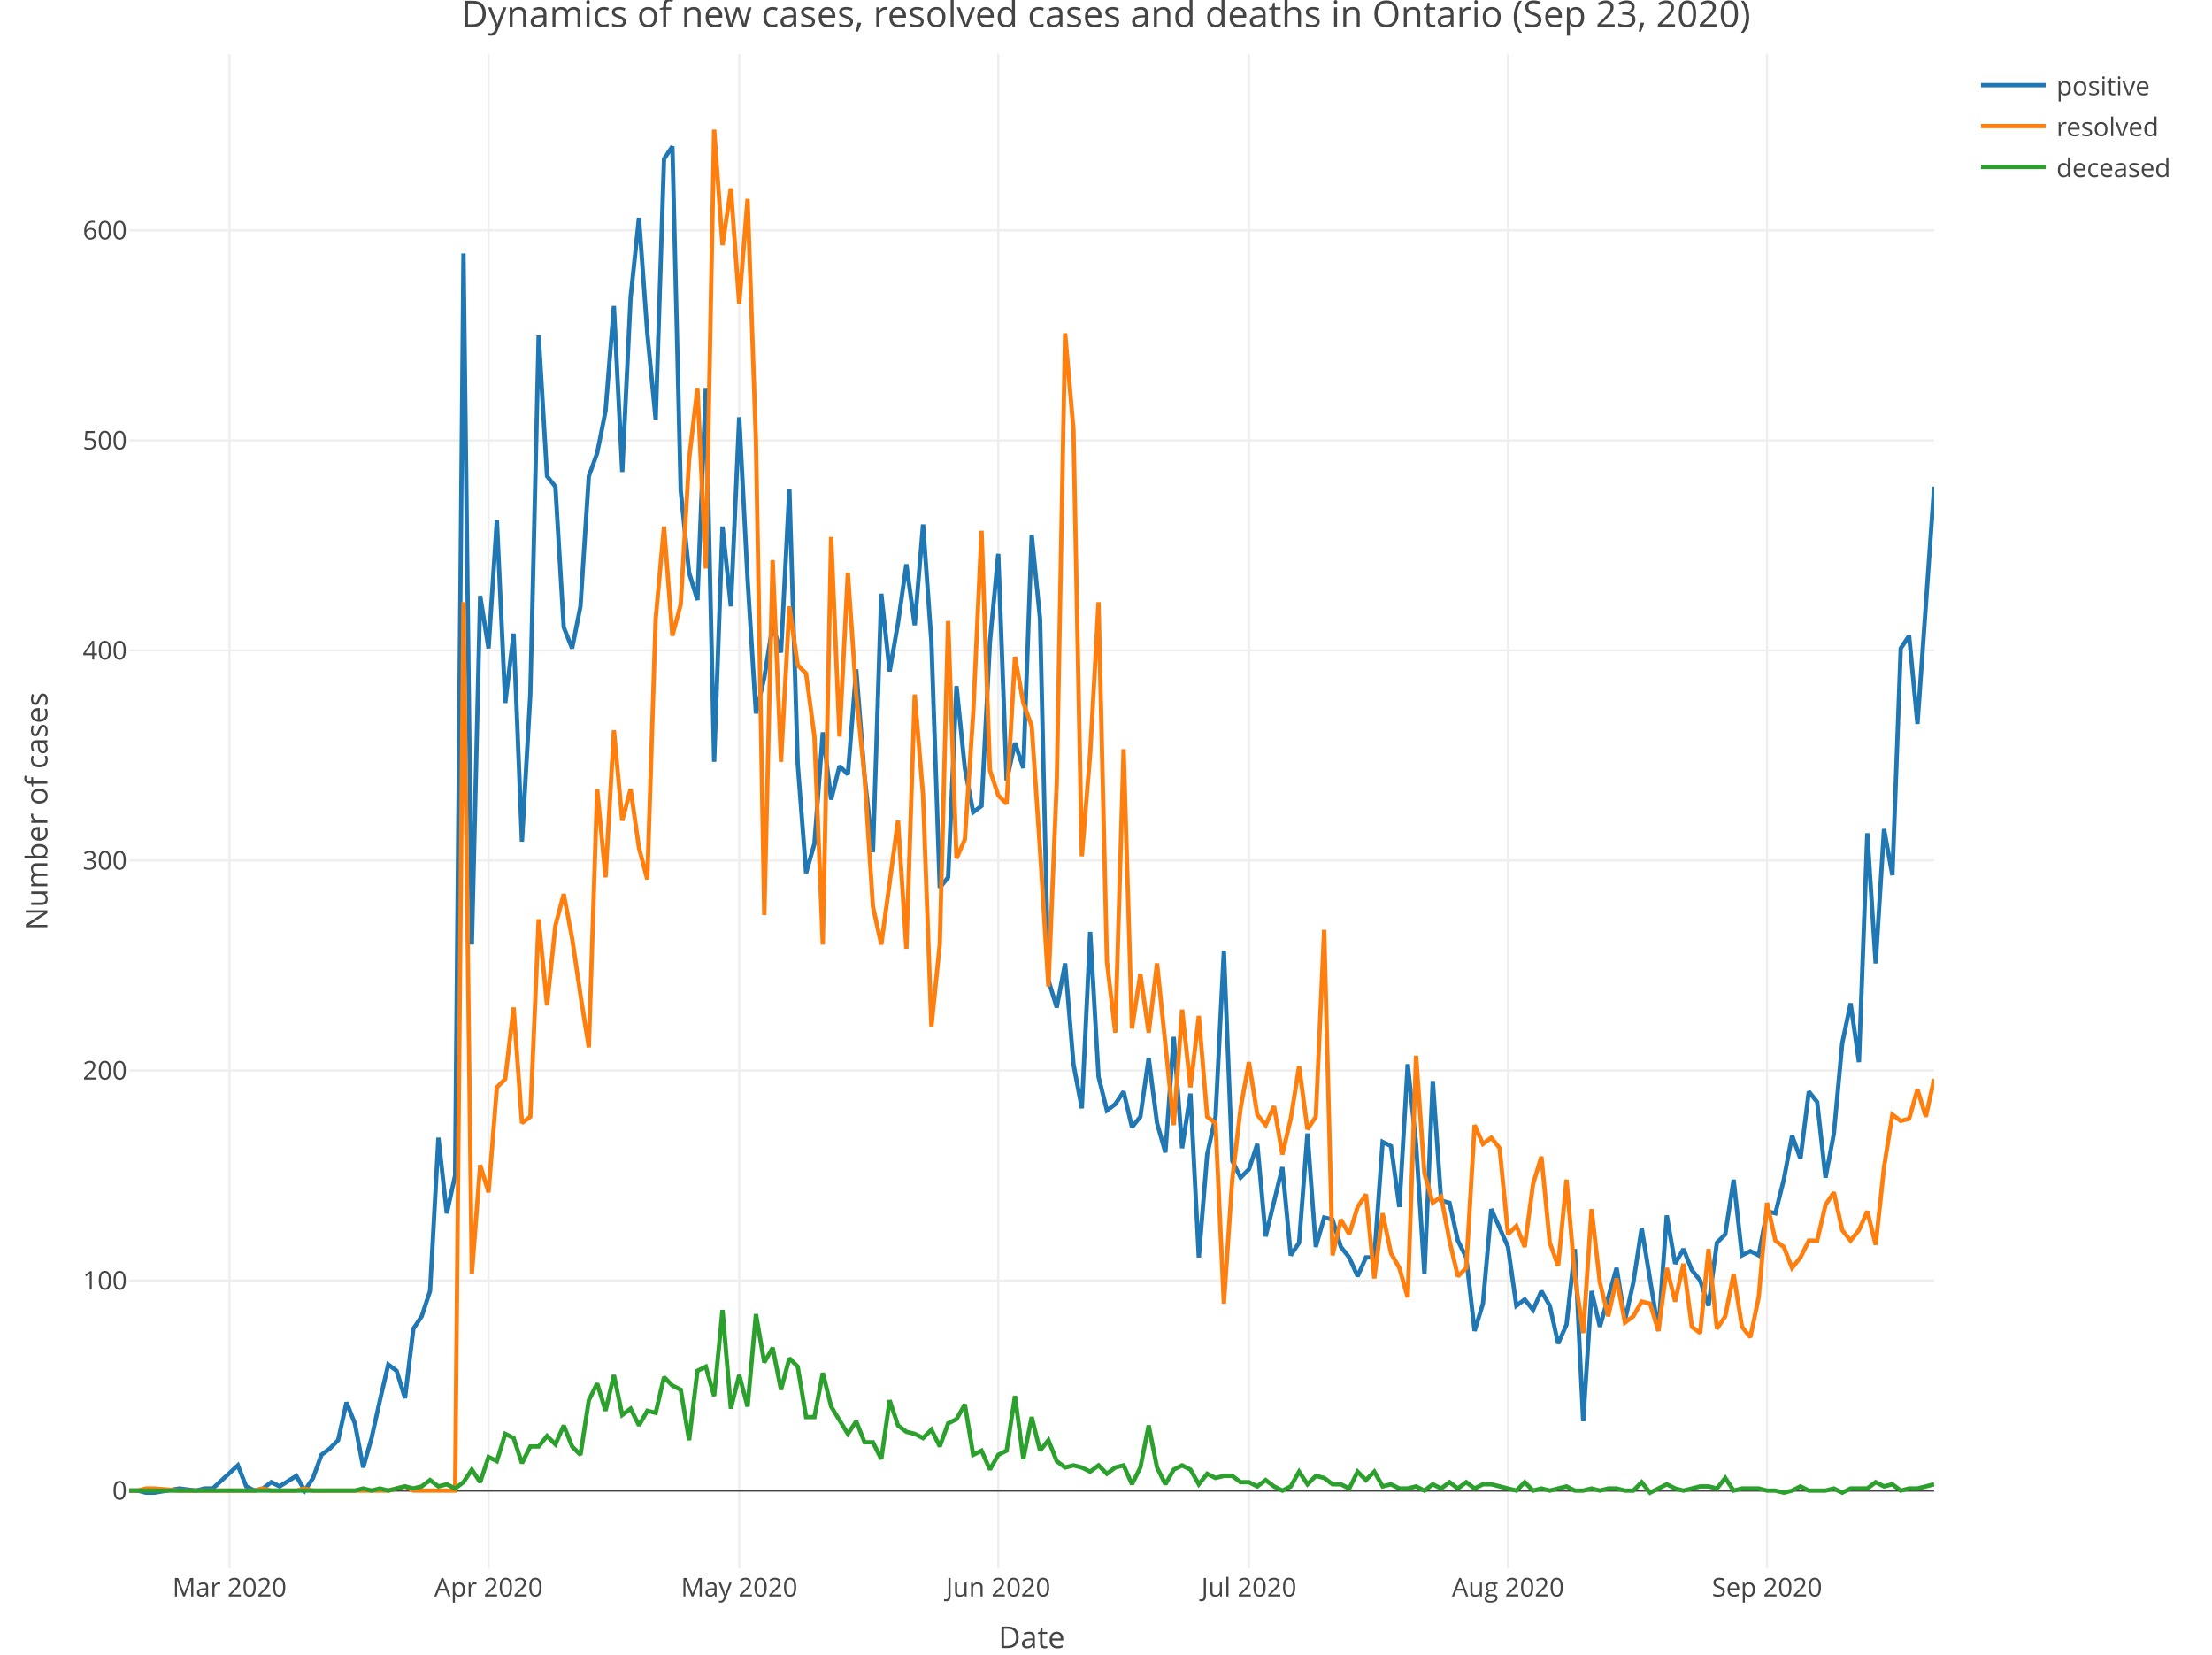
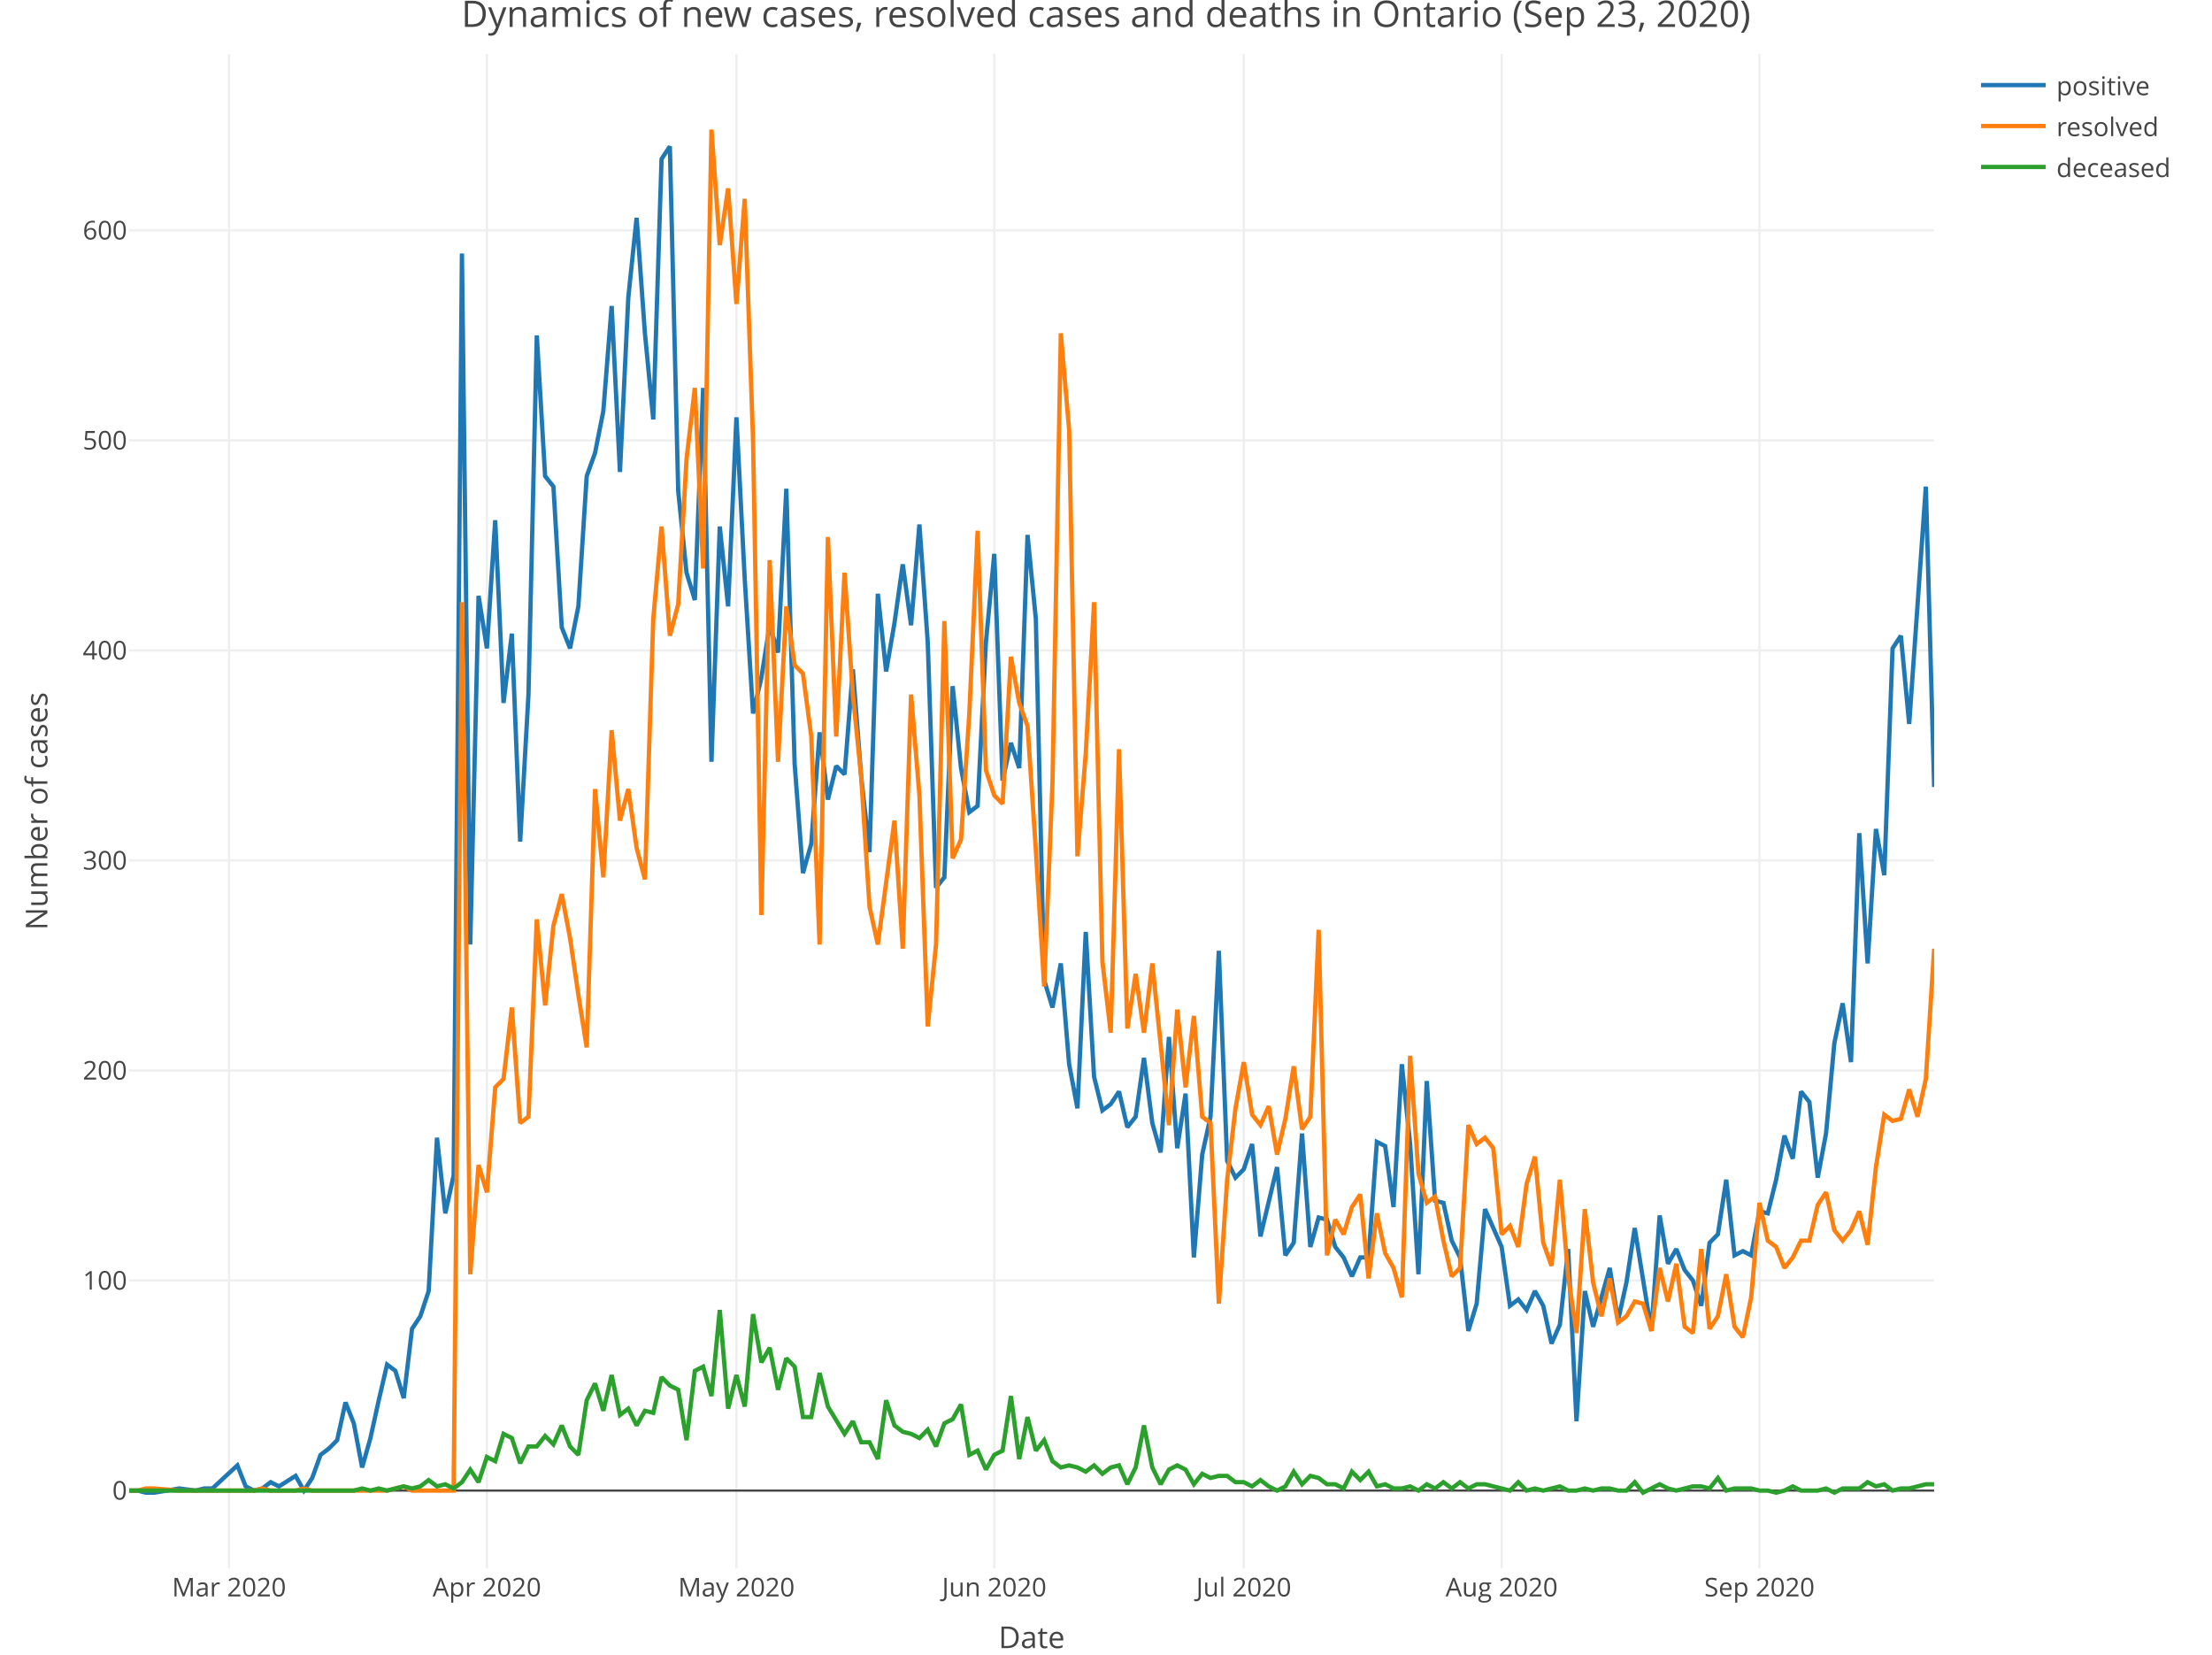
<svg xmlns="http://www.w3.org/2000/svg" class="main-svg" width="1027" height="768" style="" viewBox="0 0 1027 768">
  <rect x="0" y="0" width="1027" height="768" style="fill: rgb(255, 255, 255); fill-opacity: 1;" />
-   <defs id="defs-a8fdfe">
+   <defs id="defs-658636">
    <g class="clips">
-       <clipPath id="clipa8fdfexyplot" class="plotclip">
+       <clipPath id="clip658636xyplot" class="plotclip">
        <rect width="838" height="703" />
      </clipPath>
-       <clipPath class="axesclip" id="clipa8fdfex">
+       <clipPath class="axesclip" id="clip658636x">
        <rect x="60" y="0" width="838" height="768" />
      </clipPath>
-       <clipPath class="axesclip" id="clipa8fdfey">
+       <clipPath class="axesclip" id="clip658636y">
        <rect x="0" y="25" width="1027" height="703" />
      </clipPath>
-       <clipPath class="axesclip" id="clipa8fdfexy">
+       <clipPath class="axesclip" id="clip658636xy">
        <rect x="60" y="25" width="838" height="703" />
      </clipPath>
    </g>
    <g class="gradients" />
  </defs>
  <g class="bglayer" />
  <g class="layer-below">
    <g class="imagelayer" />
    <g class="shapelayer" />
  </g>
  <g class="cartesianlayer">
    <g class="subplot xy">
      <g class="layer-subplot">
        <g class="shapelayer" />
        <g class="imagelayer" />
      </g>
      <g class="gridlayer">
        <g class="x">
-           <path class="xgrid crisp" transform="translate(106.56,0)" d="M0,25v703" style="stroke: rgb(238, 238, 238); stroke-opacity: 1; stroke-width: 1px;" />
-           <path class="xgrid crisp" transform="translate(226.82,0)" d="M0,25v703" style="stroke: rgb(238, 238, 238); stroke-opacity: 1; stroke-width: 1px;" />
-           <path class="xgrid crisp" transform="translate(343.21,0)" d="M0,25v703" style="stroke: rgb(238, 238, 238); stroke-opacity: 1; stroke-width: 1px;" />
-           <path class="xgrid crisp" transform="translate(463.48,0)" d="M0,25v703" style="stroke: rgb(238, 238, 238); stroke-opacity: 1; stroke-width: 1px;" />
-           <path class="xgrid crisp" transform="translate(579.87,0)" d="M0,25v703" style="stroke: rgb(238, 238, 238); stroke-opacity: 1; stroke-width: 1px;" />
-           <path class="xgrid crisp" transform="translate(700.14,0)" d="M0,25v703" style="stroke: rgb(238, 238, 238); stroke-opacity: 1; stroke-width: 1px;" />
-           <path class="xgrid crisp" transform="translate(820.41,0)" d="M0,25v703" style="stroke: rgb(238, 238, 238); stroke-opacity: 1; stroke-width: 1px;" />
+           <path class="xgrid crisp" transform="translate(106.34,0)" d="M0,25v703" style="stroke: rgb(238, 238, 238); stroke-opacity: 1; stroke-width: 1px;" />
+           <path class="xgrid crisp" transform="translate(226.06,0)" d="M0,25v703" style="stroke: rgb(238, 238, 238); stroke-opacity: 1; stroke-width: 1px;" />
+           <path class="xgrid crisp" transform="translate(341.91,0)" d="M0,25v703" style="stroke: rgb(238, 238, 238); stroke-opacity: 1; stroke-width: 1px;" />
+           <path class="xgrid crisp" transform="translate(461.62,0)" d="M0,25v703" style="stroke: rgb(238, 238, 238); stroke-opacity: 1; stroke-width: 1px;" />
+           <path class="xgrid crisp" transform="translate(577.47,0)" d="M0,25v703" style="stroke: rgb(238, 238, 238); stroke-opacity: 1; stroke-width: 1px;" />
+           <path class="xgrid crisp" transform="translate(697.19,0)" d="M0,25v703" style="stroke: rgb(238, 238, 238); stroke-opacity: 1; stroke-width: 1px;" />
+           <path class="xgrid crisp" transform="translate(816.9,0)" d="M0,25v703" style="stroke: rgb(238, 238, 238); stroke-opacity: 1; stroke-width: 1px;" />
        </g>
        <g class="y">
          <path class="ygrid crisp" transform="translate(0,594.39)" d="M60,0h838" style="stroke: rgb(238, 238, 238); stroke-opacity: 1; stroke-width: 1px;" />
          <path class="ygrid crisp" transform="translate(0,496.9)" d="M60,0h838" style="stroke: rgb(238, 238, 238); stroke-opacity: 1; stroke-width: 1px;" />
          <path class="ygrid crisp" transform="translate(0,399.41)" d="M60,0h838" style="stroke: rgb(238, 238, 238); stroke-opacity: 1; stroke-width: 1px;" />
          <path class="ygrid crisp" transform="translate(0,301.92)" d="M60,0h838" style="stroke: rgb(238, 238, 238); stroke-opacity: 1; stroke-width: 1px;" />
          <path class="ygrid crisp" transform="translate(0,204.43)" d="M60,0h838" style="stroke: rgb(238, 238, 238); stroke-opacity: 1; stroke-width: 1px;" />
          <path class="ygrid crisp" transform="translate(0,106.94)" d="M60,0h838" style="stroke: rgb(238, 238, 238); stroke-opacity: 1; stroke-width: 1px;" />
        </g>
      </g>
      <g class="zerolinelayer">
        <path class="yzl zl crisp" transform="translate(0,691.88)" d="M60,0h838" style="stroke: rgb(68, 68, 68); stroke-opacity: 1; stroke-width: 1px;" />
      </g>
      <path class="xlines-below" />
      <path class="ylines-below" />
      <g class="overlines-below" />
      <g class="xaxislayer-below" />
      <g class="yaxislayer-below" />
      <g class="overaxes-below" />
-       <g class="plot" transform="translate(60, 25)" clip-path="url('#clipa8fdfexyplot')">
+       <g class="plot" transform="translate(60, 25)" clip-path="url('#clip658636xyplot')">
        <g class="scatterlayer mlayer">
-           <g class="trace scatter trace94a581" style="stroke-miterlimit: 2; opacity: 1;">
+           <g class="trace scatter tracee38898" style="stroke-miterlimit: 2; opacity: 1;">
            <g class="fills" />
            <g class="errorbars" />
            <g class="lines">
-               <path class="js-line" d="M0,666.88L3.88,666.88L7.76,667.85L11.64,667.85L23.28,665.9L31.04,666.88L34.92,665.9L38.8,665.9L50.44,655.18L54.31,664.93L58.19,666.88L62.07,665.9L65.95,662.98L69.83,664.93L77.59,660.05L81.47,666.88L85.35,661.03L89.23,650.3L93.11,647.38L96.99,643.48L100.87,625.93L104.75,635.68L108.63,656.15L112.51,642.5L116.39,624.96L120.27,608.38L124.15,611.31L128.03,623.98L131.91,591.81L135.79,585.96L139.67,574.26L143.55,503.09L147.43,538.19L151.31,520.64L155.19,92.67L159.06,413.41L162.94,251.57L166.82,275.95L170.7,216.48L174.58,301.29L178.46,269.12L182.34,365.64L186.22,297.39L190.1,130.69L193.98,196.01L197.86,200.88L201.74,266.2L205.62,275.95L209.5,256.45L213.38,196.01L217.26,185.28L221.14,165.78L225.02,117.04L228.9,194.06L232.78,113.14L236.66,76.1L240.54,129.71L244.42,169.68L248.3,48.8L252.18,42.95L256.06,202.83L259.94,240.85L263.81,253.52L267.69,155.06L271.57,328.59L275.45,219.4L279.33,256.45L283.21,168.71L287.09,243.78L290.97,306.17L294.85,289.59L298.73,265.22L302.61,277.9L306.49,201.86L310.37,329.57L314.25,380.26L318.13,366.61L322.01,314.94L325.89,346.14L329.77,330.54L333.65,334.44L337.53,285.7L341.41,335.41L345.29,370.51L349.17,250.6L353.05,286.67L356.93,264.25L360.81,236.95L364.69,265.22L368.56,218.43L372.44,273.02L376.32,387.08L380.2,382.21L384.08,293.49L387.96,331.51L391.84,351.99L395.72,349.06L399.6,273.02L403.48,232.08L407.36,337.36L411.24,319.82L415.12,331.51L419,223.3L422.88,262.3L426.76,429.98L430.64,442.65L434.52,422.18L438.4,468.97L442.28,489.45L446.16,407.56L450.04,474.82L453.92,490.42L457.8,487.5L461.68,481.65L465.56,498.22L469.44,493.35L473.31,466.05L477.19,496.27L481.07,509.92L484.95,456.3L488.83,507.97L492.71,482.62L496.59,558.66L500.47,510.89L504.35,493.35L508.23,416.33L512.11,513.82L515.99,521.62L519.87,517.72L523.75,506.02L527.63,548.91L535.39,516.74L539.27,557.69L543.15,551.84L547.03,501.14L550.91,553.79L554.79,540.14L558.67,541.12L562.55,553.79L566.43,558.66L570.31,567.44L574.19,558.66L578.06,558.66L581.94,505.04L585.82,506.99L589.7,535.27L593.58,468.97L597.46,506.02L601.34,566.46L605.22,476.77L609.1,532.34L612.98,533.32L616.86,550.86L620.74,558.66L624.62,592.78L628.5,580.11L632.38,536.24L640.14,553.79L644.02,581.09L647.9,578.16L651.78,583.04L655.66,574.26L659.54,581.09L663.42,598.63L667.3,589.86L671.18,554.76L675.06,634.7L678.94,574.26L682.81,590.83L690.57,563.54L694.45,587.91L698.33,570.36L702.21,545.01L709.97,592.78L713.85,539.17L717.73,561.59L721.61,554.76L725.49,564.51L729.37,569.39L733.25,581.09L737.13,551.84L741.01,547.94L744.89,522.59L748.77,557.69L752.65,555.74L756.53,557.69L760.41,537.22L764.29,538.19L768.17,522.59L772.05,502.12L775.93,512.84L779.81,481.65L783.69,486.52L787.56,521.62L791.44,501.14L795.32,459.22L799.2,440.7L803.08,468L806.96,361.74L810.84,422.18L814.72,359.79L818.6,381.23L822.48,275.95L826.36,270.1L830.24,311.04L838,200.88" style="vector-effect: non-scaling-stroke; fill: none; stroke: rgb(31, 119, 180); stroke-opacity: 1; stroke-width: 2px; opacity: 1;" />
+               <path class="js-line" d="M0,666.88L3.86,666.88L7.72,667.85L11.59,667.85L23.17,665.9L30.89,666.88L34.76,665.9L38.62,665.9L50.2,655.18L54.06,664.93L57.93,666.88L61.79,665.9L65.65,662.98L69.51,664.93L77.24,660.05L81.1,666.88L84.96,661.03L88.82,650.3L92.68,647.38L96.54,643.48L100.41,625.93L104.27,635.68L108.13,656.15L111.99,642.5L115.85,624.96L119.71,608.38L123.58,611.31L127.44,623.98L131.3,591.81L135.16,585.96L139.02,574.26L142.88,503.09L146.75,538.19L150.61,520.64L154.47,92.67L158.33,413.41L162.19,251.57L166.06,275.95L169.92,216.48L173.78,301.29L177.64,269.12L181.5,365.64L185.36,297.39L189.23,130.69L193.09,196.01L196.95,200.88L200.81,266.2L204.67,275.95L208.53,256.45L212.4,196.01L216.26,185.28L220.12,165.78L223.98,117.04L227.84,194.06L231.71,113.14L235.57,76.1L239.43,129.71L243.29,169.68L247.15,48.8L251.01,42.95L254.88,202.83L258.74,240.85L262.6,253.52L266.46,155.06L270.32,328.59L274.18,219.4L278.05,256.45L281.91,168.71L285.77,243.78L289.63,306.17L293.49,289.59L297.35,265.22L301.22,277.9L305.08,201.86L308.94,329.57L312.8,380.26L316.66,366.61L320.53,314.94L324.39,346.14L328.25,330.54L332.11,334.44L335.97,285.7L339.83,335.41L343.7,370.51L347.56,250.6L351.42,286.67L355.28,264.25L359.14,236.95L363,265.22L366.87,218.43L370.73,273.02L374.59,387.08L378.45,382.21L382.31,293.49L386.18,331.51L390.04,351.99L393.9,349.06L397.76,273.02L401.62,232.08L405.48,337.36L409.35,319.82L413.21,331.51L417.07,223.3L420.93,262.3L424.79,429.98L428.65,442.65L432.52,422.18L436.38,468.97L440.24,489.45L444.1,407.56L447.96,474.82L451.82,490.42L455.69,487.5L459.55,481.65L463.41,498.22L467.27,493.35L471.13,466.05L475,496.27L478.86,509.92L482.72,456.3L486.58,507.97L490.44,482.62L494.3,558.66L498.17,510.89L502.03,493.35L505.89,416.33L509.75,513.82L513.61,521.62L517.47,517.72L521.34,506.02L525.2,548.91L532.92,516.74L536.78,557.69L540.65,551.84L544.51,501.14L548.37,553.79L552.23,540.14L556.09,541.12L559.95,553.79L563.82,558.66L567.68,567.44L571.54,558.66L575.4,558.66L579.26,505.04L583.12,506.99L586.99,535.27L590.85,468.97L594.71,506.02L598.57,566.46L602.43,476.77L606.29,532.34L610.16,533.32L614.02,550.86L617.88,558.66L621.74,592.78L625.6,580.11L629.47,536.24L637.19,553.79L641.05,581.09L644.91,578.16L648.77,583.04L652.64,574.26L656.5,581.09L660.36,598.63L664.22,589.86L668.08,554.76L671.94,634.7L675.81,574.26L679.67,590.83L687.39,563.54L691.25,587.91L695.12,570.36L698.98,545.01L706.7,592.78L710.56,539.17L714.42,561.59L718.29,554.76L722.15,564.51L726.01,569.39L729.87,581.09L733.73,551.84L737.59,547.94L741.46,522.59L745.32,557.69L749.18,555.74L753.04,557.69L756.9,537.22L760.76,538.19L764.63,522.59L768.49,502.12L772.35,512.84L776.21,481.65L780.07,486.52L783.94,521.62L787.8,501.14L791.66,459.22L795.52,440.7L799.38,468L803.24,361.74L807.11,422.18L810.97,359.79L814.83,381.23L818.69,275.95L822.55,270.1L826.41,311.04L834.14,200.88L838,340.29" style="vector-effect: non-scaling-stroke; fill: none; stroke: rgb(31, 119, 180); stroke-opacity: 1; stroke-width: 2px; opacity: 1;" />
            </g>
            <g class="points" />
            <g class="text" />
          </g>
-           <g class="trace scatter trace9981f0" style="stroke-miterlimit: 2; opacity: 1;">
+           <g class="trace scatter trace24e697" style="stroke-miterlimit: 2; opacity: 1;">
            <g class="fills" />
            <g class="errorbars" />
            <g class="lines">
-               <path class="js-line" d="M0,666.88L3.88,666.88L7.76,665.9L11.64,665.9L23.28,666.88L58.19,666.88L62.07,665.9L65.95,666.88L69.83,666.88L77.59,666.88L81.47,665.9L85.35,666.88L89.23,666.88L120.27,666.88L124.15,665.9L128.03,664.93L131.91,666.88L151.31,666.88L155.19,254.5L159.06,566.46L162.94,515.77L166.82,528.44L170.7,479.7L174.58,475.8L178.46,442.65L182.34,496.27L186.22,493.35L190.1,401.71L193.98,441.68L197.86,404.63L201.74,390.01L205.62,410.48L209.5,436.8L213.38,461.17L217.26,341.26L221.14,382.21L225.02,313.97L228.9,355.89L232.78,341.26L236.66,368.56L240.54,383.18L244.42,262.3L248.3,219.4L252.18,270.1L256.06,255.47L259.94,188.21L263.81,155.06L267.69,238.9L271.57,35.15L275.45,88.77L279.33,62.45L283.21,116.07L287.09,67.32L290.97,179.43L294.85,399.76L298.73,235L302.61,328.59L306.49,256.45L310.37,283.75L314.25,287.65L318.13,316.89L322.01,413.41L325.89,224.28L329.77,316.89L333.65,240.85L337.53,297.39L341.41,335.41L345.29,395.86L349.17,413.41L356.93,355.89L360.81,415.35L364.69,297.39L368.56,344.19L372.44,451.43L376.32,413.41L380.2,263.27L384.08,373.43L387.96,364.66L391.84,306.17L395.72,221.35L399.6,332.49L403.48,344.19L407.36,348.09L411.24,279.85L415.12,301.29L419,312.02L422.88,369.54L426.76,432.9L430.64,338.34L434.52,129.71L438.4,174.56L442.28,372.46L446.16,324.69L450.04,254.5L453.92,421.2L457.8,454.35L461.68,322.74L465.56,452.4L469.44,427.05L473.31,454.35L477.19,422.18L484.95,497.25L488.83,443.63L492.71,479.7L496.59,446.55L500.47,493.35L504.35,496.27L508.23,580.11L512.11,522.59L515.99,489.45L519.87,468L523.75,492.37L527.63,497.25L531.51,488.47L535.39,510.89L539.27,494.32L543.15,469.95L547.03,499.19L550.91,493.35L554.79,406.58L558.67,557.69L562.55,541.12L566.43,547.94L570.31,535.27L574.19,529.42L578.06,568.41L581.94,538.19L585.82,556.71L589.7,563.54L593.58,577.19L597.46,465.07L601.34,519.67L605.22,533.32L609.1,530.39L612.98,550.86L616.86,567.44L620.74,563.54L624.62,497.25L628.5,506.02L632.38,503.09L636.26,507.97L640.14,547.94L644.02,544.04L647.9,553.79L651.78,524.54L655.66,511.87L659.54,551.84L663.42,562.56L667.3,522.59L671.18,567.44L675.06,593.76L678.94,536.24L682.81,570.36L686.69,585.96L690.57,568.41L694.45,588.88L698.33,585.96L702.21,579.14L706.09,580.11L709.97,592.78L713.85,563.54L717.73,579.14L721.61,561.59L725.49,590.83L729.37,593.76L733.25,554.76L737.13,591.81L741.01,585.96L744.89,566.46L748.77,590.83L752.65,595.71L756.53,577.19L760.41,533.32L764.29,550.86L768.17,553.79L772.05,563.54L775.93,558.66L779.81,550.86L783.69,550.86L787.56,534.29L791.44,528.44L795.32,545.99L799.2,550.86L803.08,545.99L806.96,537.22L810.84,552.81L814.72,516.74L818.6,492.37L822.48,495.3L826.36,494.32L830.24,480.67L834.12,493.35L838,475.8" style="vector-effect: non-scaling-stroke; fill: none; stroke: rgb(255, 127, 14); stroke-opacity: 1; stroke-width: 2px; opacity: 1;" />
+               <path class="js-line" d="M0,666.88L3.86,666.88L7.72,665.9L11.59,665.9L23.17,666.88L57.93,666.88L61.79,665.9L65.65,666.88L69.51,666.88L77.24,666.88L81.1,665.9L84.96,666.88L88.82,666.88L119.71,666.88L123.58,665.9L127.44,664.93L131.3,666.88L150.61,666.88L154.47,254.5L158.33,566.46L162.19,515.77L166.06,528.44L169.92,479.7L173.78,475.8L177.64,442.65L181.5,496.27L185.36,493.35L189.23,401.71L193.09,441.68L196.95,404.63L200.81,390.01L204.67,410.48L208.53,436.8L212.4,461.17L216.26,341.26L220.12,382.21L223.98,313.97L227.84,355.89L231.71,341.26L235.57,368.56L239.43,383.18L243.29,262.3L247.15,219.4L251.01,270.1L254.88,255.47L258.74,188.21L262.6,155.06L266.46,238.9L270.32,35.15L274.18,88.77L278.05,62.45L281.91,116.07L285.77,67.32L289.63,179.43L293.49,399.76L297.35,235L301.22,328.59L305.08,256.45L308.94,283.75L312.8,287.65L316.66,316.89L320.53,413.41L324.39,224.28L328.25,316.89L332.11,240.85L335.97,297.39L339.83,335.41L343.7,395.86L347.56,413.41L355.28,355.89L359.14,415.35L363,297.39L366.87,344.19L370.73,451.43L374.59,413.41L378.45,263.27L382.31,373.43L386.18,364.66L390.04,306.17L393.9,221.35L397.76,332.49L401.62,344.19L405.48,348.09L409.35,279.85L413.21,301.29L417.07,312.02L420.93,369.54L424.79,432.9L428.65,338.34L432.52,129.71L436.38,174.56L440.24,372.46L444.1,324.69L447.96,254.5L451.82,421.2L455.69,454.35L459.55,322.74L463.41,452.4L467.27,427.05L471.13,454.35L475,422.18L482.72,497.25L486.58,443.63L490.44,479.7L494.3,446.55L498.17,493.35L502.03,496.27L505.89,580.11L509.75,522.59L513.61,489.45L517.47,468L521.34,492.37L525.2,497.25L529.06,488.47L532.92,510.89L536.78,494.32L540.65,469.95L544.51,499.19L548.37,493.35L552.23,406.58L556.09,557.69L559.95,541.12L563.82,547.94L567.68,535.27L571.54,529.42L575.4,568.41L579.26,538.19L583.12,556.71L586.99,563.54L590.85,577.19L594.71,465.07L598.57,519.67L602.43,533.32L606.29,530.39L610.16,550.86L614.02,567.44L617.88,563.54L621.74,497.25L625.6,506.02L629.47,503.09L633.33,507.97L637.19,547.94L641.05,544.04L644.91,553.79L648.77,524.54L652.64,511.87L656.5,551.84L660.36,562.56L664.22,522.59L668.08,567.44L671.94,593.76L675.81,536.24L679.67,570.36L683.53,585.96L687.39,568.41L691.25,588.88L695.12,585.96L698.98,579.14L702.84,580.11L706.7,592.78L710.56,563.54L714.42,579.14L718.29,561.59L722.15,590.83L726.01,593.76L729.87,554.76L733.73,591.81L737.59,585.96L741.46,566.46L745.32,590.83L749.18,595.71L753.04,577.19L756.9,533.32L760.76,550.86L764.63,553.79L768.49,563.54L772.35,558.66L776.21,550.86L780.07,550.86L783.94,534.29L787.8,528.44L791.66,545.99L795.52,550.86L799.38,545.99L803.24,537.22L807.11,552.81L810.97,516.74L814.83,492.37L818.69,495.3L822.55,494.32L826.41,480.67L830.28,493.35L834.14,475.8L838,415.35" style="vector-effect: non-scaling-stroke; fill: none; stroke: rgb(255, 127, 14); stroke-opacity: 1; stroke-width: 2px; opacity: 1;" />
            </g>
            <g class="points" />
            <g class="text" />
          </g>
-           <g class="trace scatter traced92dcd" style="stroke-miterlimit: 2; opacity: 1;">
+           <g class="trace scatter trace40b125" style="stroke-miterlimit: 2; opacity: 1;">
            <g class="fills" />
            <g class="errorbars" />
            <g class="lines">
-               <path class="js-line" d="M0,666.88L104.75,666.88L108.63,665.9L112.51,666.88L116.39,665.9L120.27,666.88L124.15,665.9L128.03,664.93L131.91,665.9L135.79,664.93L139.67,662L143.55,664.93L147.43,663.95L151.31,665.9L155.19,662.98L159.06,657.13L162.94,662.98L166.82,651.28L170.7,653.23L174.58,640.55L178.46,642.5L182.34,654.2L186.22,646.4L190.1,646.4L193.98,641.53L197.86,645.43L201.74,636.65L205.62,646.4L209.5,650.3L213.38,624.96L217.26,617.16L221.14,629.83L225.02,613.26L228.9,631.78L232.78,628.85L236.66,636.65L240.54,629.83L244.42,630.8L248.3,614.23L252.18,618.13L256.06,620.08L259.94,643.48L263.81,611.31L267.69,609.36L271.57,623.01L275.45,583.04L279.33,628.85L283.21,613.26L287.09,627.88L290.97,584.98L294.85,607.41L298.73,600.58L302.61,620.08L306.49,605.46L310.37,609.36L314.25,632.75L318.13,632.75L322.01,612.28L325.89,627.88L333.65,640.55L337.53,634.7L341.41,644.45L345.29,644.45L349.17,652.25L353.05,624.96L356.93,636.65L360.81,639.58L364.69,640.55L368.56,642.5L372.44,638.6L376.32,646.4L380.2,635.68L384.08,633.73L387.96,626.9L391.84,650.3L395.72,648.35L399.6,657.13L403.48,650.3L407.36,648.35L411.24,623.01L415.12,652.25L419,632.75L422.88,648.35L426.76,643.48L430.64,653.23L434.52,656.15L438.4,655.18L442.28,656.15L446.16,658.1L450.04,655.18L453.92,659.08L457.8,656.15L461.68,655.18L465.56,663.95L469.44,656.15L473.31,636.65L477.19,656.15L481.07,663.95L484.95,657.13L488.83,655.18L492.71,657.13L496.59,663.95L500.47,659.08L504.35,661.03L508.23,660.05L512.11,660.05L515.99,662.98L519.87,662.98L523.75,664.93L527.63,662L531.51,664.93L535.39,666.88L539.27,664.93L543.15,658.1L547.03,663.95L550.91,660.05L554.79,661.03L558.67,663.95L562.55,663.95L566.43,665.9L570.31,658.1L574.19,662L578.06,658.1L581.94,664.93L585.82,663.95L589.7,665.9L593.58,665.9L597.46,664.93L601.34,666.88L605.22,663.95L609.1,665.9L612.98,662.98L616.86,665.9L620.74,662.98L624.62,665.9L628.5,663.95L632.38,663.95L644.02,666.88L647.9,662.98L651.78,666.88L655.66,665.9L659.54,666.88L663.42,665.9L667.3,664.93L671.18,666.88L675.06,666.88L678.94,665.9L682.81,666.88L686.69,665.9L690.57,665.9L694.45,666.88L698.33,666.88L702.21,662.98L706.09,667.85L709.97,665.9L713.85,663.95L717.73,665.9L721.61,666.88L725.49,665.9L729.37,664.93L733.25,664.93L737.13,665.9L741.01,661.03L744.89,666.88L748.77,665.9L756.53,665.9L760.41,666.88L764.29,666.88L768.17,667.85L772.05,666.88L775.93,664.93L779.81,666.88L783.69,666.88L787.56,666.88L791.44,665.9L795.32,667.85L799.2,665.9L806.96,665.9L810.84,662.98L814.72,664.93L818.6,663.95L822.48,666.88L826.36,665.9L830.24,665.9L834.12,664.93L838,663.95" style="vector-effect: non-scaling-stroke; fill: none; stroke: rgb(44, 160, 44); stroke-opacity: 1; stroke-width: 2px; opacity: 1;" />
+               <path class="js-line" d="M0,666.88L104.27,666.88L108.13,665.9L111.99,666.88L115.85,665.9L119.71,666.88L123.58,665.9L127.44,664.93L131.3,665.9L135.16,664.93L139.02,662L142.88,664.93L146.75,663.95L150.61,665.9L154.47,662.98L158.33,657.13L162.19,662.98L166.06,651.28L169.92,653.23L173.78,640.55L177.64,642.5L181.5,654.2L185.36,646.4L189.23,646.4L193.09,641.53L196.95,645.43L200.81,636.65L204.67,646.4L208.53,650.3L212.4,624.96L216.26,617.16L220.12,629.83L223.98,613.26L227.84,631.78L231.71,628.85L235.57,636.65L239.43,629.83L243.29,630.8L247.15,614.23L251.01,618.13L254.88,620.08L258.74,643.48L262.6,611.31L266.46,609.36L270.32,623.01L274.18,583.04L278.05,628.85L281.91,613.26L285.77,627.88L289.63,584.98L293.49,607.41L297.35,600.58L301.22,620.08L305.08,605.46L308.94,609.36L312.8,632.75L316.66,632.75L320.53,612.28L324.39,627.88L332.11,640.55L335.97,634.7L339.83,644.45L343.7,644.45L347.56,652.25L351.42,624.96L355.28,636.65L359.14,639.58L363,640.55L366.87,642.5L370.73,638.6L374.59,646.4L378.45,635.68L382.31,633.73L386.18,626.9L390.04,650.3L393.9,648.35L397.76,657.13L401.62,650.3L405.48,648.35L409.35,623.01L413.21,652.25L417.07,632.75L420.93,648.35L424.79,643.48L428.65,653.23L432.52,656.15L436.38,655.18L440.24,656.15L444.1,658.1L447.96,655.18L451.82,659.08L455.69,656.15L459.55,655.18L463.41,663.95L467.27,656.15L471.13,636.65L475,656.15L478.86,663.95L482.72,657.13L486.58,655.18L490.44,657.13L494.3,663.95L498.17,659.08L502.03,661.03L505.89,660.05L509.75,660.05L513.61,662.98L517.47,662.98L521.34,664.93L525.2,662L529.06,664.93L532.92,666.88L536.78,664.93L540.65,658.1L544.51,663.95L548.37,660.05L552.23,661.03L556.09,663.95L559.95,663.95L563.82,665.9L567.68,658.1L571.54,662L575.4,658.1L579.26,664.93L583.12,663.95L586.99,665.9L590.85,665.9L594.71,664.93L598.57,666.88L602.43,663.95L606.29,665.9L610.16,662.98L614.02,665.9L617.88,662.98L621.74,665.9L625.6,663.95L629.47,663.95L641.05,666.88L644.91,662.98L648.77,666.88L652.64,665.9L656.5,666.88L660.36,665.9L664.22,664.93L668.08,666.88L671.94,666.88L675.81,665.9L679.67,666.88L683.53,665.9L687.39,665.9L691.25,666.88L695.12,666.88L698.98,662.98L702.84,667.85L706.7,665.9L710.56,663.95L714.42,665.9L718.29,666.88L722.15,665.9L726.01,664.93L729.87,664.93L733.73,665.9L737.59,661.03L741.46,666.88L745.32,665.9L753.04,665.9L756.9,666.88L760.76,666.88L764.63,667.85L768.49,666.88L772.35,664.93L776.21,666.88L780.07,666.88L783.94,666.88L787.8,665.9L791.66,667.85L795.52,665.9L803.24,665.9L807.11,662.98L810.97,664.93L814.83,663.95L818.69,666.88L822.55,665.9L826.41,665.9L830.28,664.93L834.14,663.95L838,663.95" style="vector-effect: non-scaling-stroke; fill: none; stroke: rgb(44, 160, 44); stroke-opacity: 1; stroke-width: 2px; opacity: 1;" />
            </g>
            <g class="points" />
            <g class="text" />
          </g>
        </g>
      </g>
      <g class="overplot" />
      <path class="xlines-above crisp" style="fill: none;" d="M0,0" />
      <path class="ylines-above crisp" style="fill: none;" d="M0,0" />
      <g class="overlines-above" />
      <g class="xaxislayer-above">
        <g class="xtick">
-           <text text-anchor="middle" x="0" y="741" transform="translate(106.56,0)" style="font-family: 'Open Sans', verdana, arial, sans-serif; font-size: 12px; fill: rgb(68, 68, 68); fill-opacity: 1; white-space: pre;">Mar 2020</text>
-         </g>
-         <g class="xtick">
-           <text text-anchor="middle" x="0" y="741" transform="translate(226.82,0)" style="font-family: 'Open Sans', verdana, arial, sans-serif; font-size: 12px; fill: rgb(68, 68, 68); fill-opacity: 1; white-space: pre;">Apr 2020</text>
-         </g>
-         <g class="xtick">
-           <text text-anchor="middle" x="0" y="741" transform="translate(343.21,0)" style="font-family: 'Open Sans', verdana, arial, sans-serif; font-size: 12px; fill: rgb(68, 68, 68); fill-opacity: 1; white-space: pre;">May 2020</text>
-         </g>
-         <g class="xtick">
-           <text text-anchor="middle" x="0" y="741" transform="translate(463.48,0)" style="font-family: 'Open Sans', verdana, arial, sans-serif; font-size: 12px; fill: rgb(68, 68, 68); fill-opacity: 1; white-space: pre;">Jun 2020</text>
-         </g>
-         <g class="xtick">
-           <text text-anchor="middle" x="0" y="741" transform="translate(579.87,0)" style="font-family: 'Open Sans', verdana, arial, sans-serif; font-size: 12px; fill: rgb(68, 68, 68); fill-opacity: 1; white-space: pre;">Jul 2020</text>
-         </g>
-         <g class="xtick">
-           <text text-anchor="middle" x="0" y="741" transform="translate(700.14,0)" style="font-family: 'Open Sans', verdana, arial, sans-serif; font-size: 12px; fill: rgb(68, 68, 68); fill-opacity: 1; white-space: pre;">Aug 2020</text>
-         </g>
-         <g class="xtick">
-           <text text-anchor="middle" x="0" y="741" transform="translate(820.41,0)" style="font-family: 'Open Sans', verdana, arial, sans-serif; font-size: 12px; fill: rgb(68, 68, 68); fill-opacity: 1; white-space: pre;">Sep 2020</text>
+           <text text-anchor="middle" x="0" y="741" transform="translate(106.34,0)" style="font-family: 'Open Sans', verdana, arial, sans-serif; font-size: 12px; fill: rgb(68, 68, 68); fill-opacity: 1; white-space: pre;">Mar 2020</text>
+         </g>
+         <g class="xtick">
+           <text text-anchor="middle" x="0" y="741" transform="translate(226.06,0)" style="font-family: 'Open Sans', verdana, arial, sans-serif; font-size: 12px; fill: rgb(68, 68, 68); fill-opacity: 1; white-space: pre;">Apr 2020</text>
+         </g>
+         <g class="xtick">
+           <text text-anchor="middle" x="0" y="741" transform="translate(341.91,0)" style="font-family: 'Open Sans', verdana, arial, sans-serif; font-size: 12px; fill: rgb(68, 68, 68); fill-opacity: 1; white-space: pre;">May 2020</text>
+         </g>
+         <g class="xtick">
+           <text text-anchor="middle" x="0" y="741" transform="translate(461.62,0)" style="font-family: 'Open Sans', verdana, arial, sans-serif; font-size: 12px; fill: rgb(68, 68, 68); fill-opacity: 1; white-space: pre;">Jun 2020</text>
+         </g>
+         <g class="xtick">
+           <text text-anchor="middle" x="0" y="741" transform="translate(577.47,0)" style="font-family: 'Open Sans', verdana, arial, sans-serif; font-size: 12px; fill: rgb(68, 68, 68); fill-opacity: 1; white-space: pre;">Jul 2020</text>
+         </g>
+         <g class="xtick">
+           <text text-anchor="middle" x="0" y="741" transform="translate(697.19,0)" style="font-family: 'Open Sans', verdana, arial, sans-serif; font-size: 12px; fill: rgb(68, 68, 68); fill-opacity: 1; white-space: pre;">Aug 2020</text>
+         </g>
+         <g class="xtick">
+           <text text-anchor="middle" x="0" y="741" transform="translate(816.9,0)" style="font-family: 'Open Sans', verdana, arial, sans-serif; font-size: 12px; fill: rgb(68, 68, 68); fill-opacity: 1; white-space: pre;">Sep 2020</text>
        </g>
      </g>
      <g class="yaxislayer-above">
        <g class="ytick">
          <text text-anchor="end" x="59" y="4.2" transform="translate(0,691.88)" style="font-family: 'Open Sans', verdana, arial, sans-serif; font-size: 12px; fill: rgb(68, 68, 68); fill-opacity: 1; white-space: pre;">0</text>
        </g>
        <g class="ytick">
          <text text-anchor="end" x="59" y="4.2" transform="translate(0,594.39)" style="font-family: 'Open Sans', verdana, arial, sans-serif; font-size: 12px; fill: rgb(68, 68, 68); fill-opacity: 1; white-space: pre;">100</text>
        </g>
        <g class="ytick">
          <text text-anchor="end" x="59" y="4.2" transform="translate(0,496.9)" style="font-family: 'Open Sans', verdana, arial, sans-serif; font-size: 12px; fill: rgb(68, 68, 68); fill-opacity: 1; white-space: pre;">200</text>
        </g>
        <g class="ytick">
          <text text-anchor="end" x="59" y="4.2" transform="translate(0,399.41)" style="font-family: 'Open Sans', verdana, arial, sans-serif; font-size: 12px; fill: rgb(68, 68, 68); fill-opacity: 1; white-space: pre;">300</text>
        </g>
        <g class="ytick">
          <text text-anchor="end" x="59" y="4.2" transform="translate(0,301.92)" style="font-family: 'Open Sans', verdana, arial, sans-serif; font-size: 12px; fill: rgb(68, 68, 68); fill-opacity: 1; white-space: pre;">400</text>
        </g>
        <g class="ytick">
          <text text-anchor="end" x="59" y="4.2" transform="translate(0,204.43)" style="font-family: 'Open Sans', verdana, arial, sans-serif; font-size: 12px; fill: rgb(68, 68, 68); fill-opacity: 1; white-space: pre;">500</text>
        </g>
        <g class="ytick">
          <text text-anchor="end" x="59" y="4.2" transform="translate(0,106.94)" style="font-family: 'Open Sans', verdana, arial, sans-serif; font-size: 12px; fill: rgb(68, 68, 68); fill-opacity: 1; white-space: pre;">600</text>
        </g>
      </g>
      <g class="overaxes-above" />
    </g>
  </g>
  <g class="polarlayer" />
  <g class="ternarylayer" />
  <g class="geolayer" />
  <g class="funnelarealayer" />
  <g class="pielayer" />
  <g class="treemaplayer" />
  <g class="sunburstlayer" />
  <g class="glimages" />
-   <defs id="topdefs-a8fdfe">
+   <defs id="topdefs-658636">
    <g class="clips" />
-     <clipPath id="legenda8fdfe">
+     <clipPath id="legend658636">
      <rect width="102" height="67" x="0" y="0" />
    </clipPath>
  </defs>
  <g class="layer-above">
    <g class="imagelayer" />
    <g class="shapelayer" />
  </g>
  <g class="infolayer">
    <g class="legend" pointer-events="all" transform="translate(914.76, 25)">
      <rect class="bg" shape-rendering="crispEdges" style="stroke: rgb(68, 68, 68); stroke-opacity: 1; fill: rgb(255, 255, 255); fill-opacity: 1; stroke-width: 0px;" width="102" height="67" x="0" y="0" />
-       <g class="scrollbox" transform="translate(0, 0)" clip-path="url('#legenda8fdfe')">
+       <g class="scrollbox" transform="translate(0, 0)" clip-path="url('#legend658636')">
        <g class="groups">
          <g class="traces" style="opacity: 1;" transform="translate(0, 14.5)">
            <text class="legendtext user-select-none" text-anchor="start" x="40" y="4.68" style="font-family: 'Open Sans', verdana, arial, sans-serif; font-size: 12px; fill: rgb(68, 68, 68); fill-opacity: 1; white-space: pre;">positive</text>
            <g class="layers" style="opacity: 1;">
              <g class="legendfill" />
              <g class="legendlines">
                <path class="js-line" d="M5,0h30" style="fill: none; stroke: rgb(31, 119, 180); stroke-opacity: 1; stroke-width: 2px;" />
              </g>
              <g class="legendsymbols">
                <g class="legendpoints" />
              </g>
            </g>
            <rect class="legendtoggle" pointer-events="all" x="0" y="-9.5" width="96.109" height="19" style="cursor: pointer; fill: rgb(0, 0, 0); fill-opacity: 0;" />
          </g>
          <g class="traces" style="opacity: 1;" transform="translate(0, 33.5)">
            <text class="legendtext user-select-none" text-anchor="start" x="40" y="4.68" style="font-family: 'Open Sans', verdana, arial, sans-serif; font-size: 12px; fill: rgb(68, 68, 68); fill-opacity: 1; white-space: pre;">resolved</text>
            <g class="layers" style="opacity: 1;">
              <g class="legendfill" />
              <g class="legendlines">
                <path class="js-line" d="M5,0h30" style="fill: none; stroke: rgb(255, 127, 14); stroke-opacity: 1; stroke-width: 2px;" />
              </g>
              <g class="legendsymbols">
                <g class="legendpoints" />
              </g>
            </g>
            <rect class="legendtoggle" pointer-events="all" x="0" y="-9.5" width="96.109" height="19" style="cursor: pointer; fill: rgb(0, 0, 0); fill-opacity: 0;" />
          </g>
          <g class="traces" style="opacity: 1;" transform="translate(0, 52.5)">
            <text class="legendtext user-select-none" text-anchor="start" x="40" y="4.68" style="font-family: 'Open Sans', verdana, arial, sans-serif; font-size: 12px; fill: rgb(68, 68, 68); fill-opacity: 1; white-space: pre;">deceased</text>
            <g class="layers" style="opacity: 1;">
              <g class="legendfill" />
              <g class="legendlines">
                <path class="js-line" d="M5,0h30" style="fill: none; stroke: rgb(44, 160, 44); stroke-opacity: 1; stroke-width: 2px;" />
              </g>
              <g class="legendsymbols">
                <g class="legendpoints" />
              </g>
            </g>
            <rect class="legendtoggle" pointer-events="all" x="0" y="-9.5" width="96.109" height="19" style="cursor: pointer; fill: rgb(0, 0, 0); fill-opacity: 0;" />
          </g>
        </g>
      </g>
      <rect class="scrollbar" rx="20" ry="3" width="0" height="0" style="fill: rgb(128, 139, 164); fill-opacity: 1;" x="0" y="0" />
    </g>
    <g class="g-gtitle">
      <text class="gtitle" x="513.5" y="12.5" text-anchor="middle" dy="0em" style="font-family: 'Open Sans', verdana, arial, sans-serif; font-size: 17px; fill: rgb(68, 68, 68); opacity: 1; font-weight: normal; white-space: pre;">Dynamics of new cases, resolved cases and deaths in Ontario (Sep 23, 2020)</text>
    </g>
    <g class="g-xtitle" transform="translate(0,-15)">
      <text class="xtitle" x="479" y="780" text-anchor="middle" style="font-family: 'Open Sans', verdana, arial, sans-serif; font-size: 14px; fill: rgb(68, 68, 68); opacity: 1; font-weight: normal; white-space: pre;">Date</text>
    </g>
    <g class="g-ytitle">
      <text class="ytitle" transform="rotate(-90,22,376.5)" x="22" y="376.5" text-anchor="middle" style="font-family: 'Open Sans', verdana, arial, sans-serif; font-size: 14px; fill: rgb(68, 68, 68); opacity: 1; font-weight: normal; white-space: pre;">Number of cases</text>
    </g>
  </g>
</svg>
